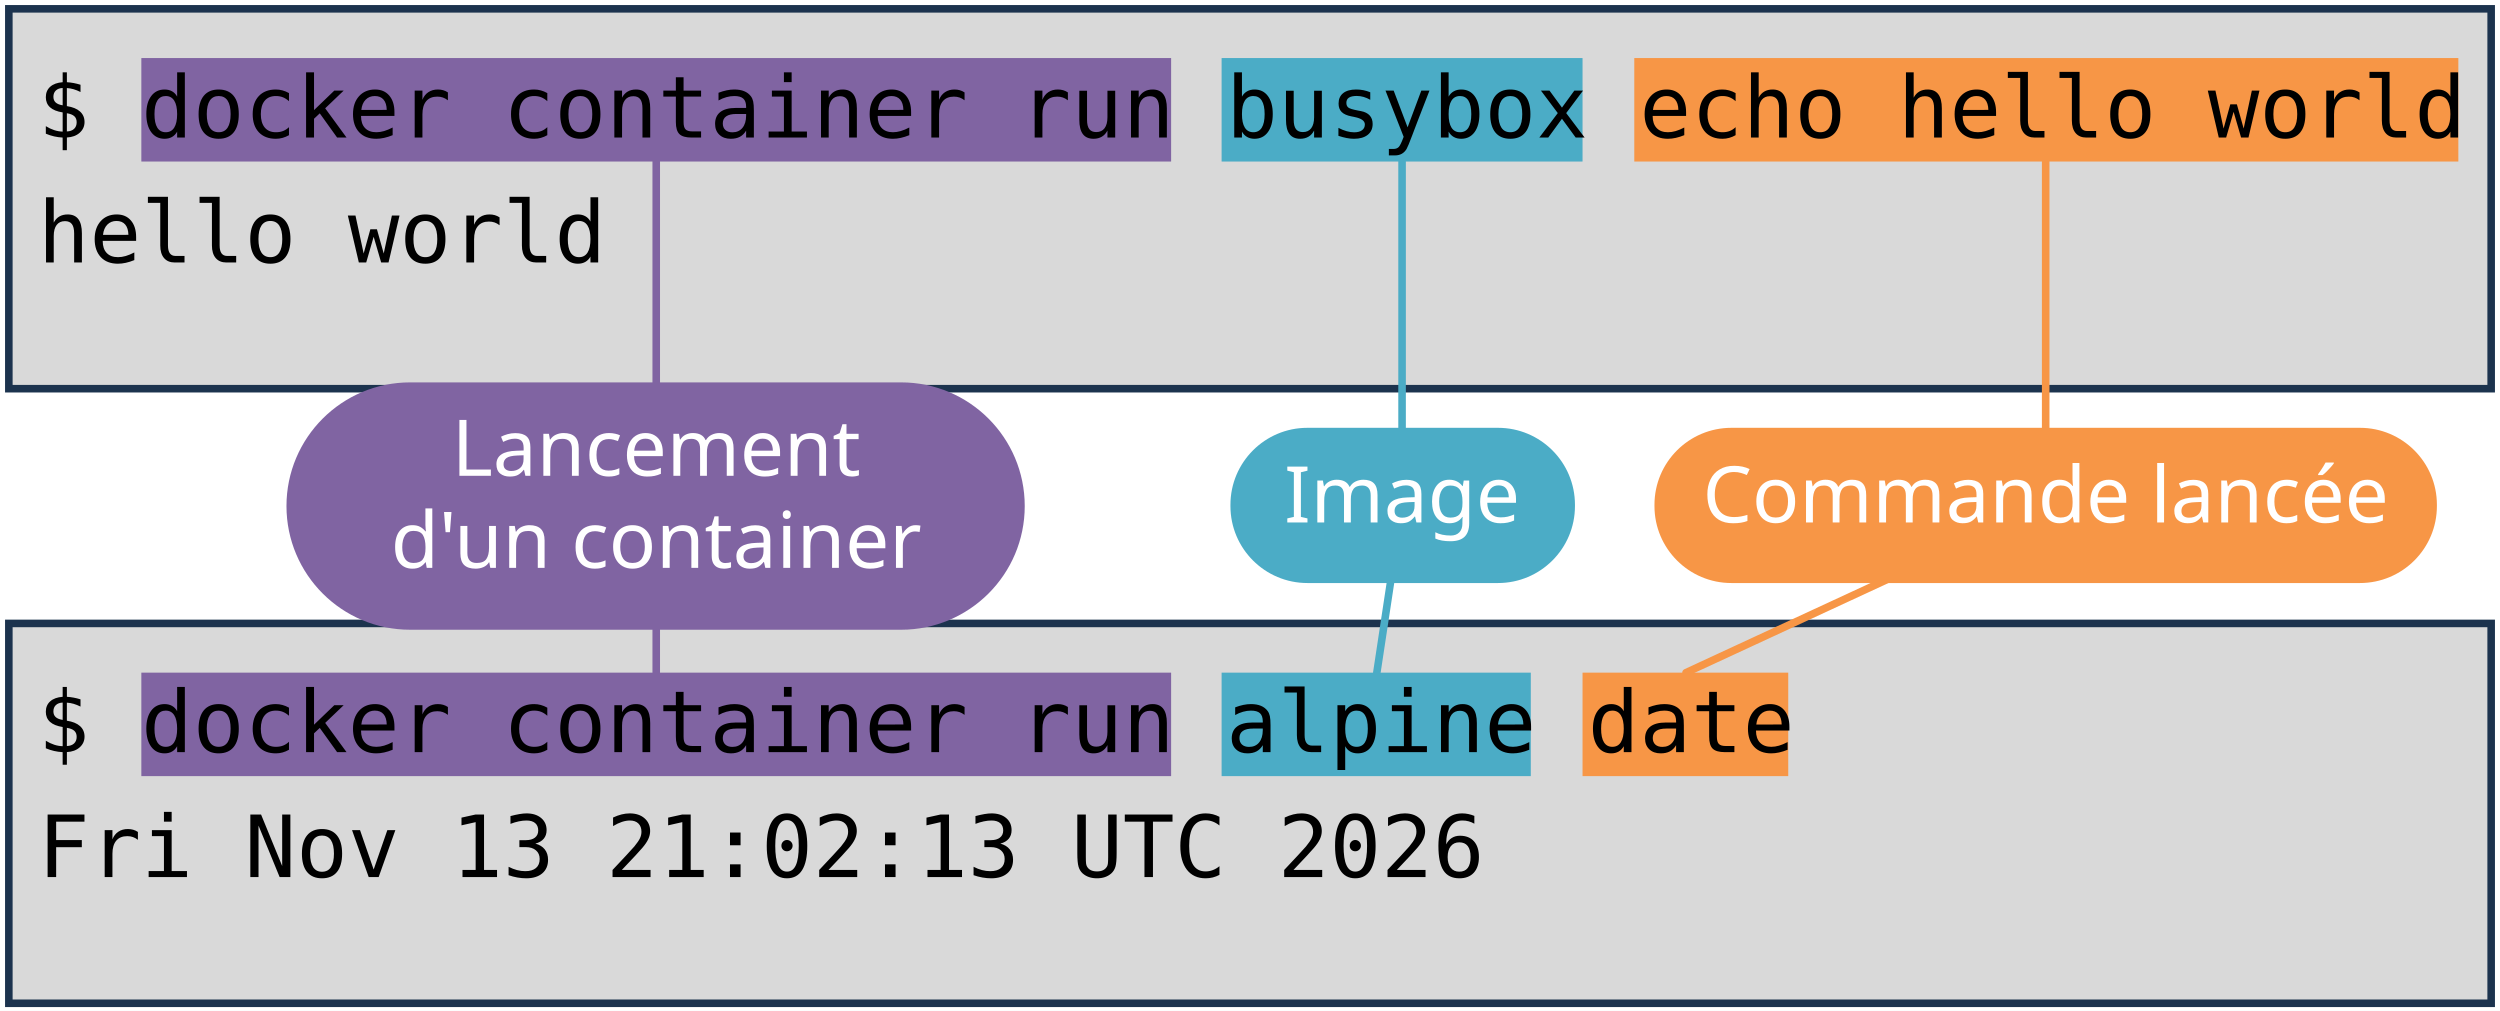
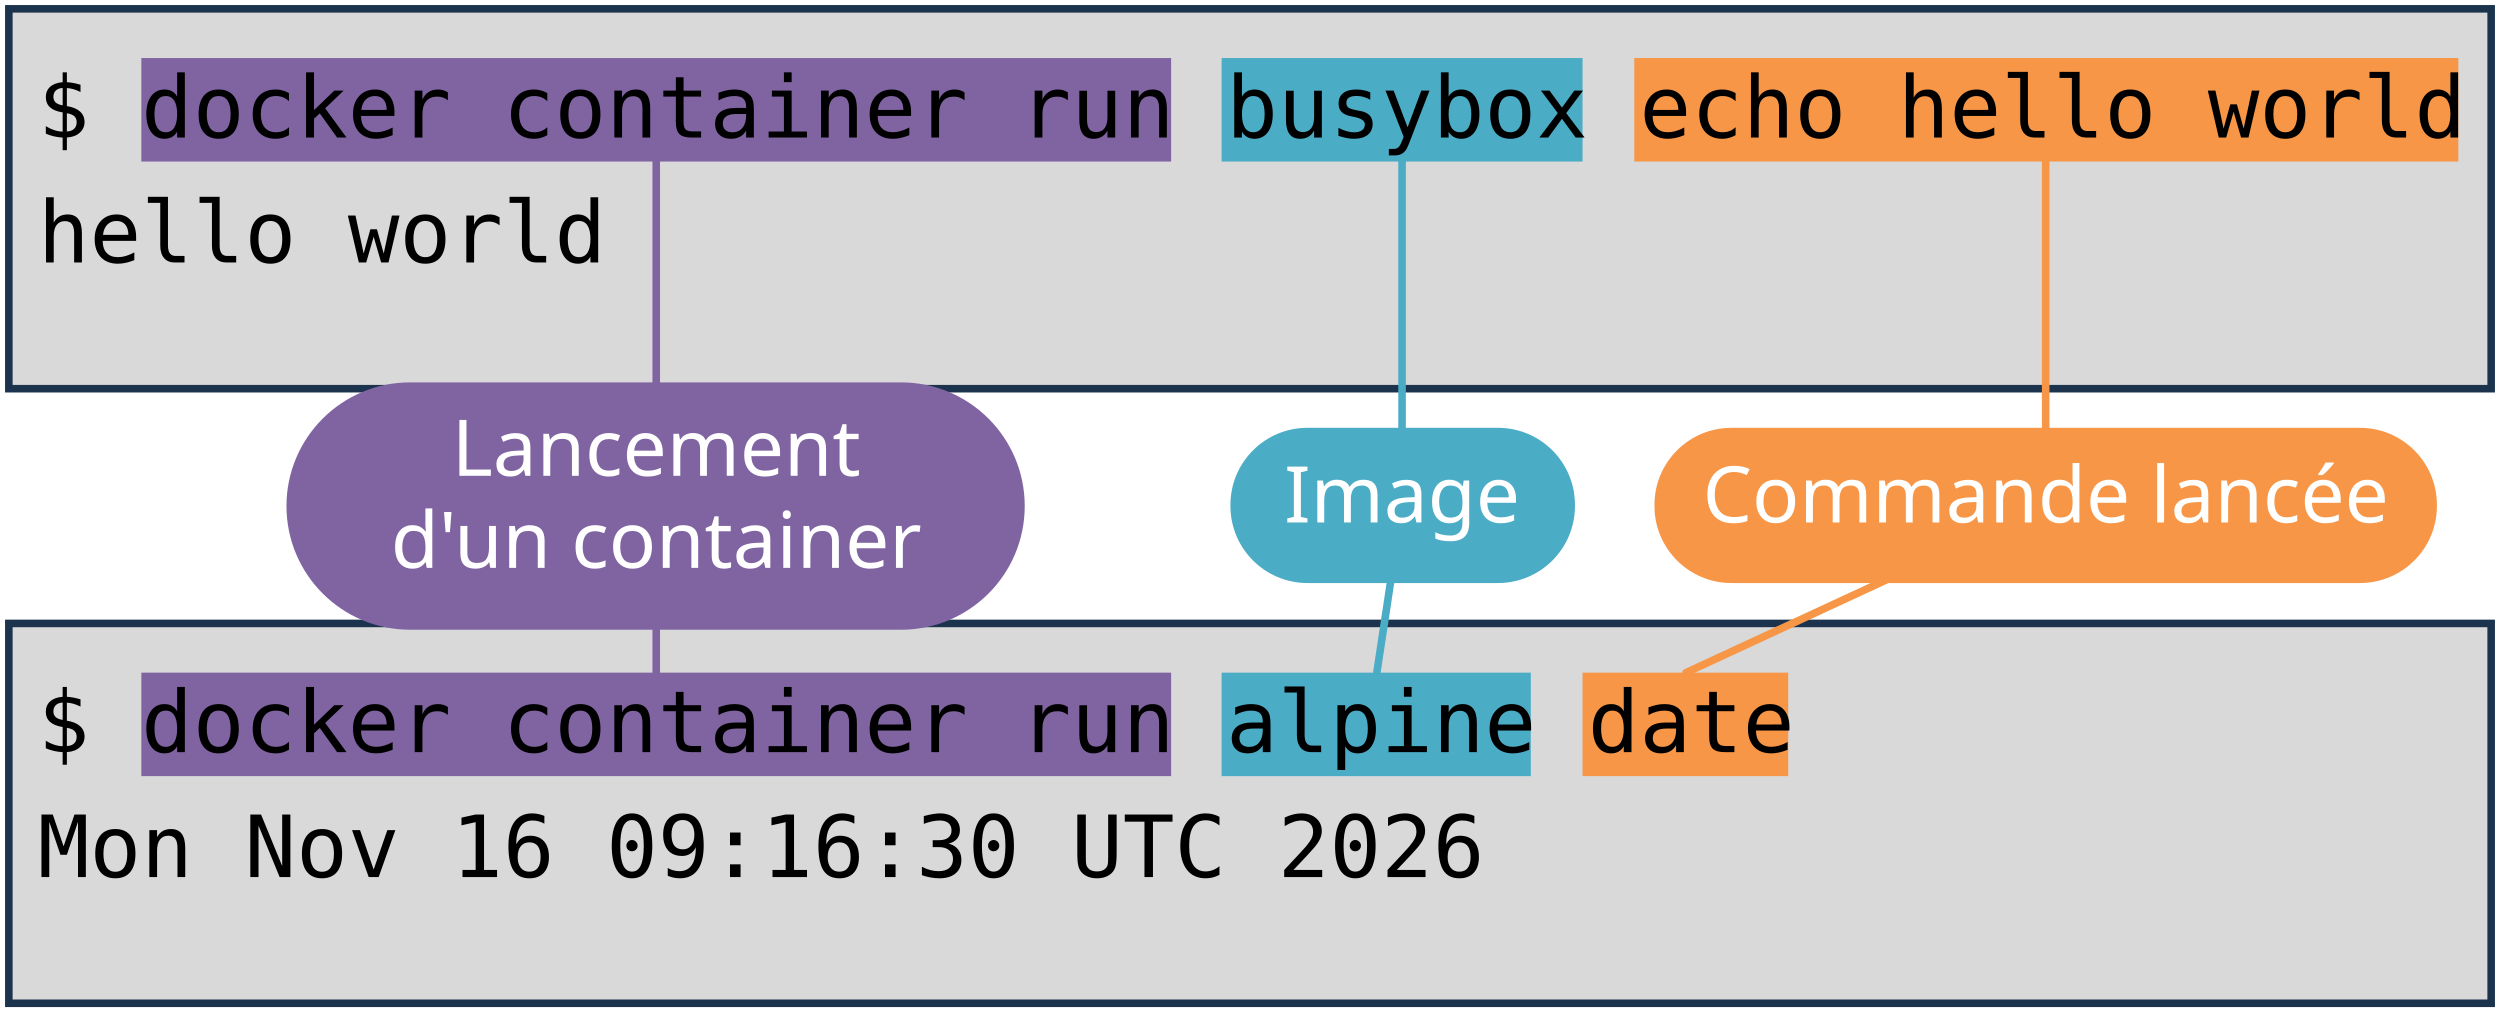
<svg xmlns="http://www.w3.org/2000/svg" viewBox="0 0 1981 801" width="1981" height="801" role="img" aria-label="Deux terminaux : docker container run busybox echo hello world, et docker container run alpine date. Annotations : lancement d'un container, image, commande lancée.">
  <style>
    .code { font-family: "DejaVu Sans Mono", Menlo, Consolas, monospace; font-size: 68px; fill: #000000; }
    .pill { font-family: "Trebuchet MS", "Century Gothic", Verdana, sans-serif; font-size: 62px; text-anchor: middle; }
  </style>
  <rect width="1981" height="801" fill="#FFFFFF" />
  <rect x="7" y="7" width="1967" height="301" fill="#D9D9D9" stroke="#1C334E" stroke-width="6" />
  <rect x="7" y="494" width="1967" height="301" fill="#D9D9D9" stroke="#1C334E" stroke-width="6" />
  <rect x="112" y="46" width="816" height="82" fill="#8064A2" />
  <rect x="112" y="533" width="816" height="82" fill="#8064A2" />
  <rect x="968" y="46" width="286" height="82" fill="#4BACC6" />
  <rect x="968" y="533" width="245" height="82" fill="#4BACC6" />
  <rect x="1295" y="46" width="653" height="82" fill="#F79646" />
  <rect x="1254" y="533" width="163" height="82" fill="#F79646" />
  <text x="30" y="109" class="code" xml:space="preserve">$ docker container run busybox echo hello world</text>
  <text x="30" y="208" class="code" xml:space="preserve">hello world</text>
  <text x="30" y="596" class="code" xml:space="preserve">$ docker container run alpine date</text>
-   <text x="30" y="695" class="code" xml:space="preserve">Fri Nov 13 21:02:13 UTC 2026</text>
+   <text x="30" y="695" class="code" xml:space="preserve">Mon Nov 16 09:16:30 UTC 2026</text>
  <path d="M 520 401 L 520 128" stroke="#8064A2" stroke-width="6" fill="none" stroke-linecap="round" />
  <path d="M 520 401 L 520 533" stroke="#8064A2" stroke-width="6" fill="none" stroke-linecap="round" />
  <rect x="227" y="303" width="585" height="196" rx="98" fill="#8064A2" />
  <text x="520" y="377" class="pill" fill="#FFFFFF">Lancement</text>
  <text x="520" y="450" class="pill" fill="#FFFFFF">d'un container</text>
  <path d="M 1111 401 L 1111 128" stroke="#4BACC6" stroke-width="6" fill="none" stroke-linecap="round" />
  <path d="M 1111 401 L 1091 533" stroke="#4BACC6" stroke-width="6" fill="none" stroke-linecap="round" />
  <rect x="975" y="339" width="273" height="123" rx="61" fill="#4BACC6" />
  <text x="1111" y="414" class="pill" fill="#FFFFFF">Image</text>
  <path d="M 1621 401 L 1621 128" stroke="#F79646" stroke-width="6" fill="none" stroke-linecap="round" />
  <path d="M 1621 401 L 1336 533" stroke="#F79646" stroke-width="6" fill="none" stroke-linecap="round" />
  <rect x="1311" y="339" width="620" height="123" rx="61" fill="#F79646" />
  <text x="1621" y="414" class="pill" fill="#FFFFFF">Commande lancée</text>
</svg>
